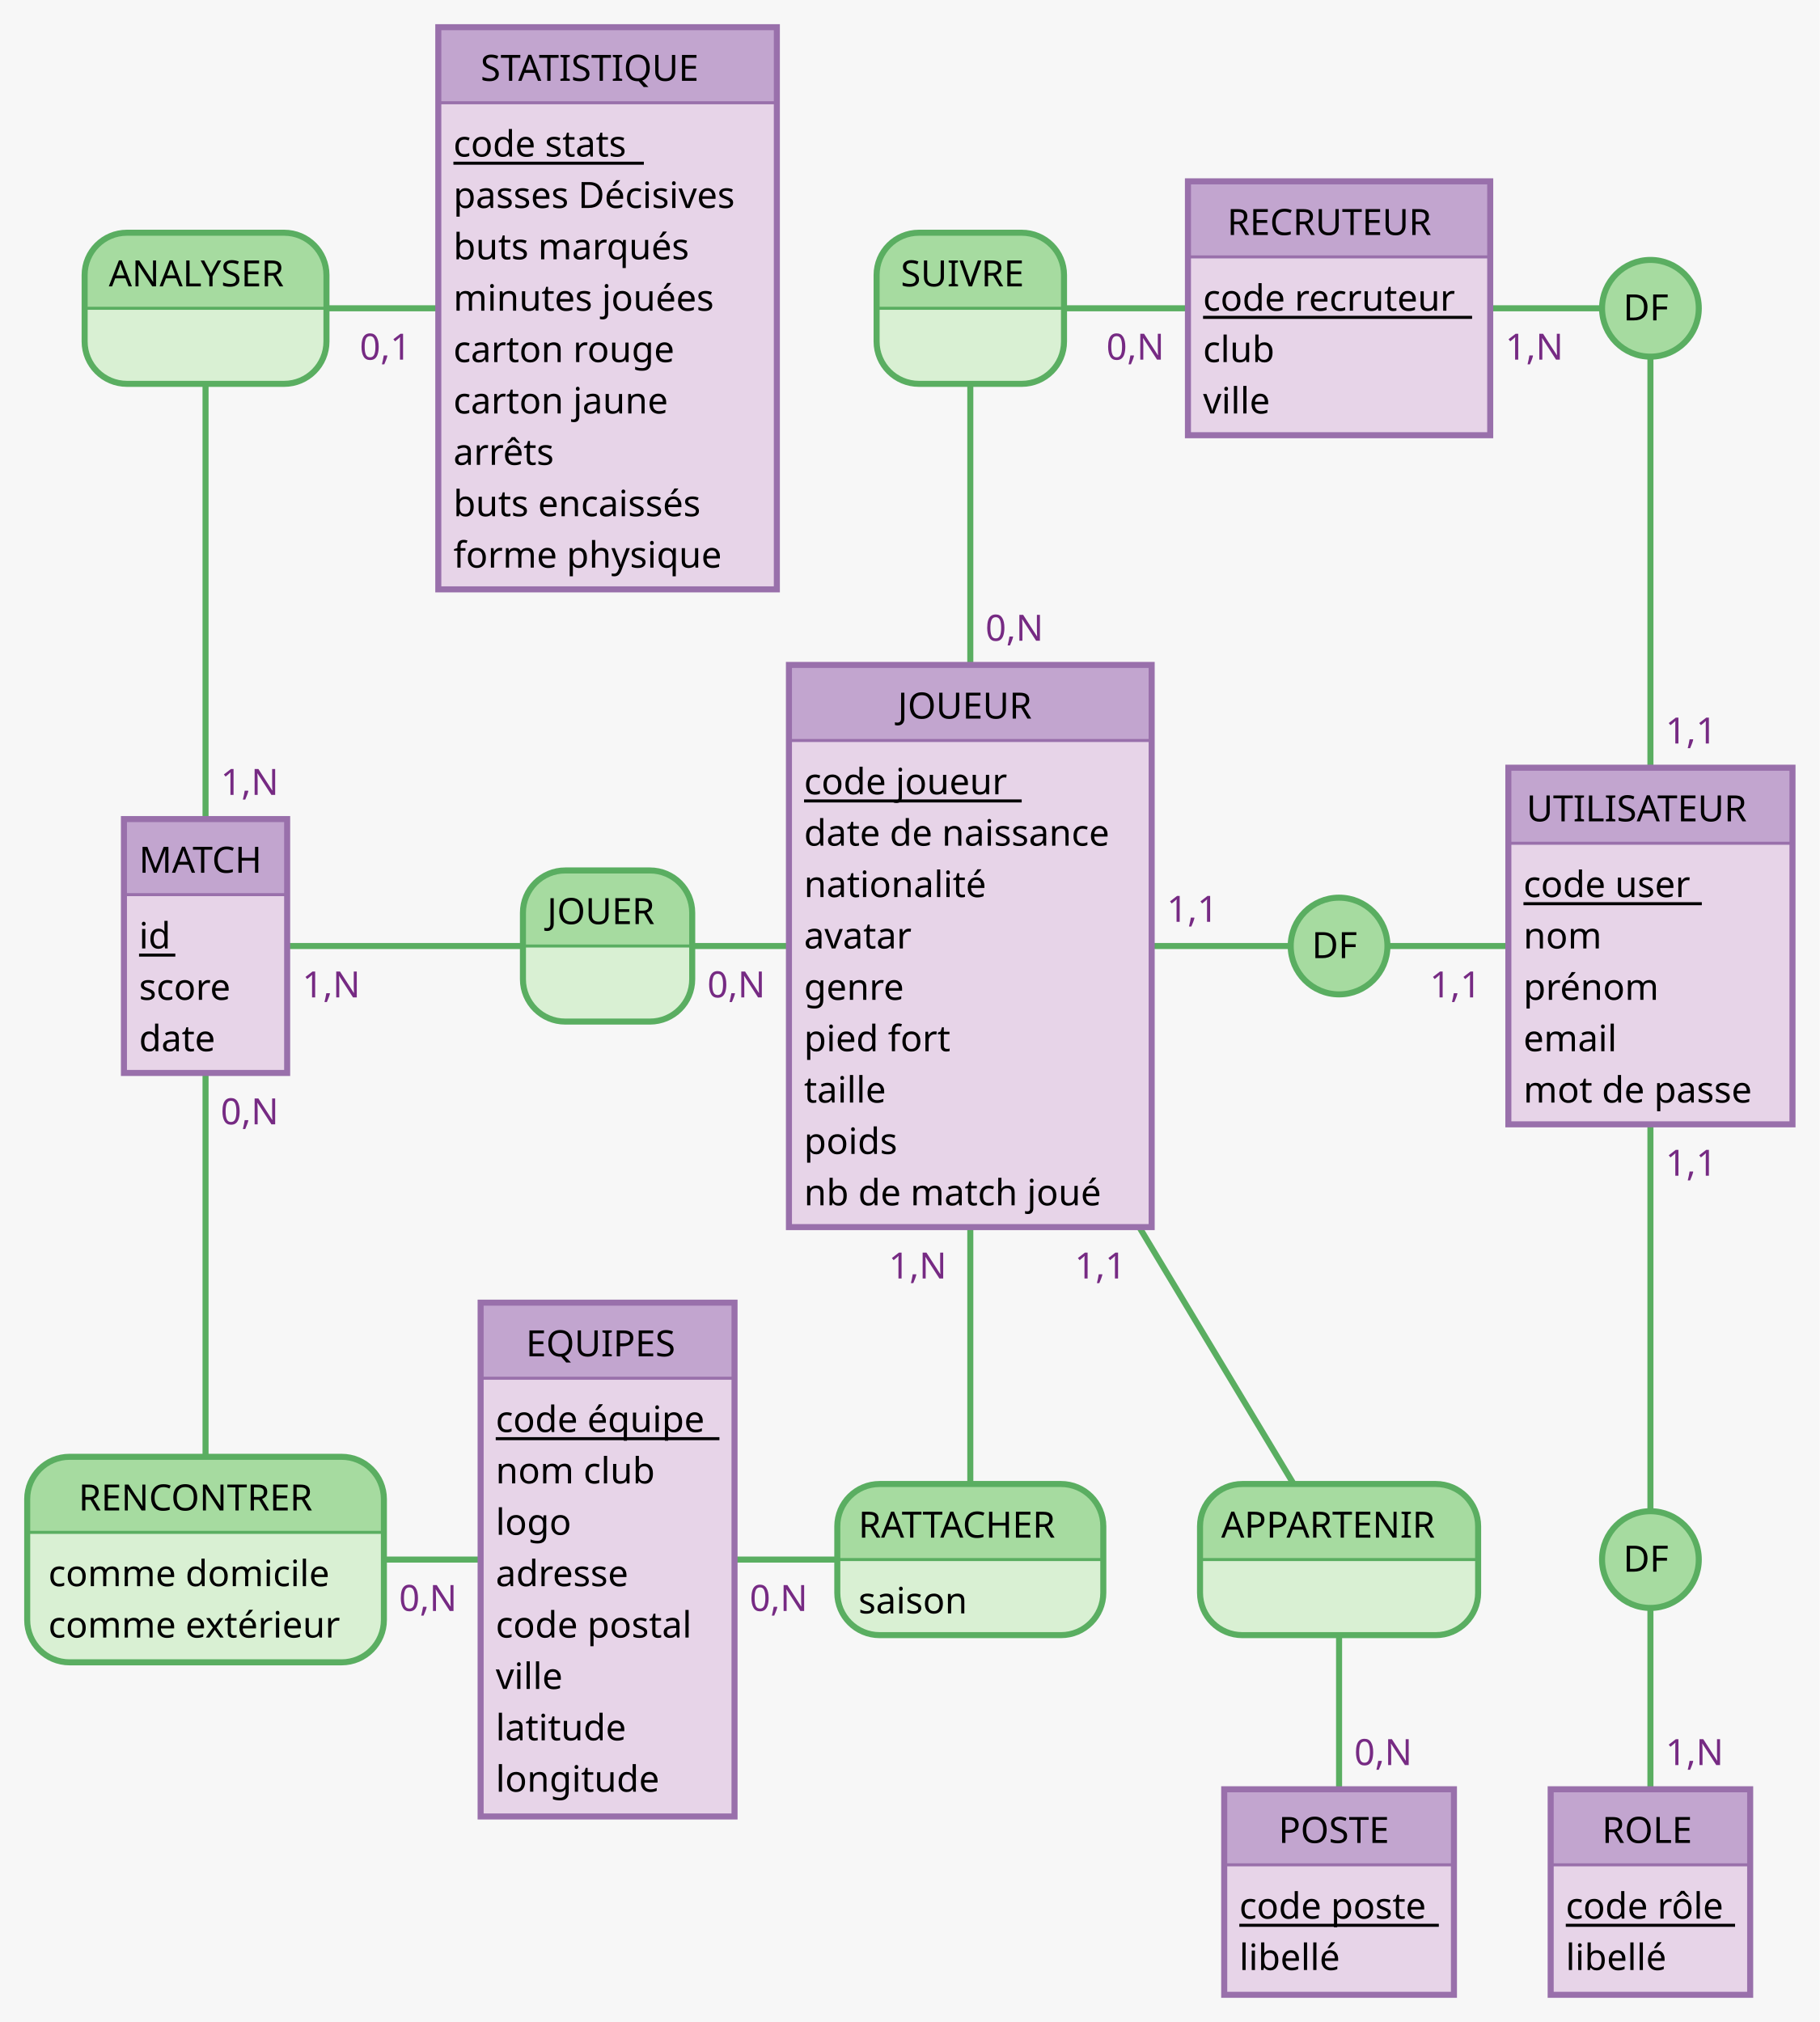
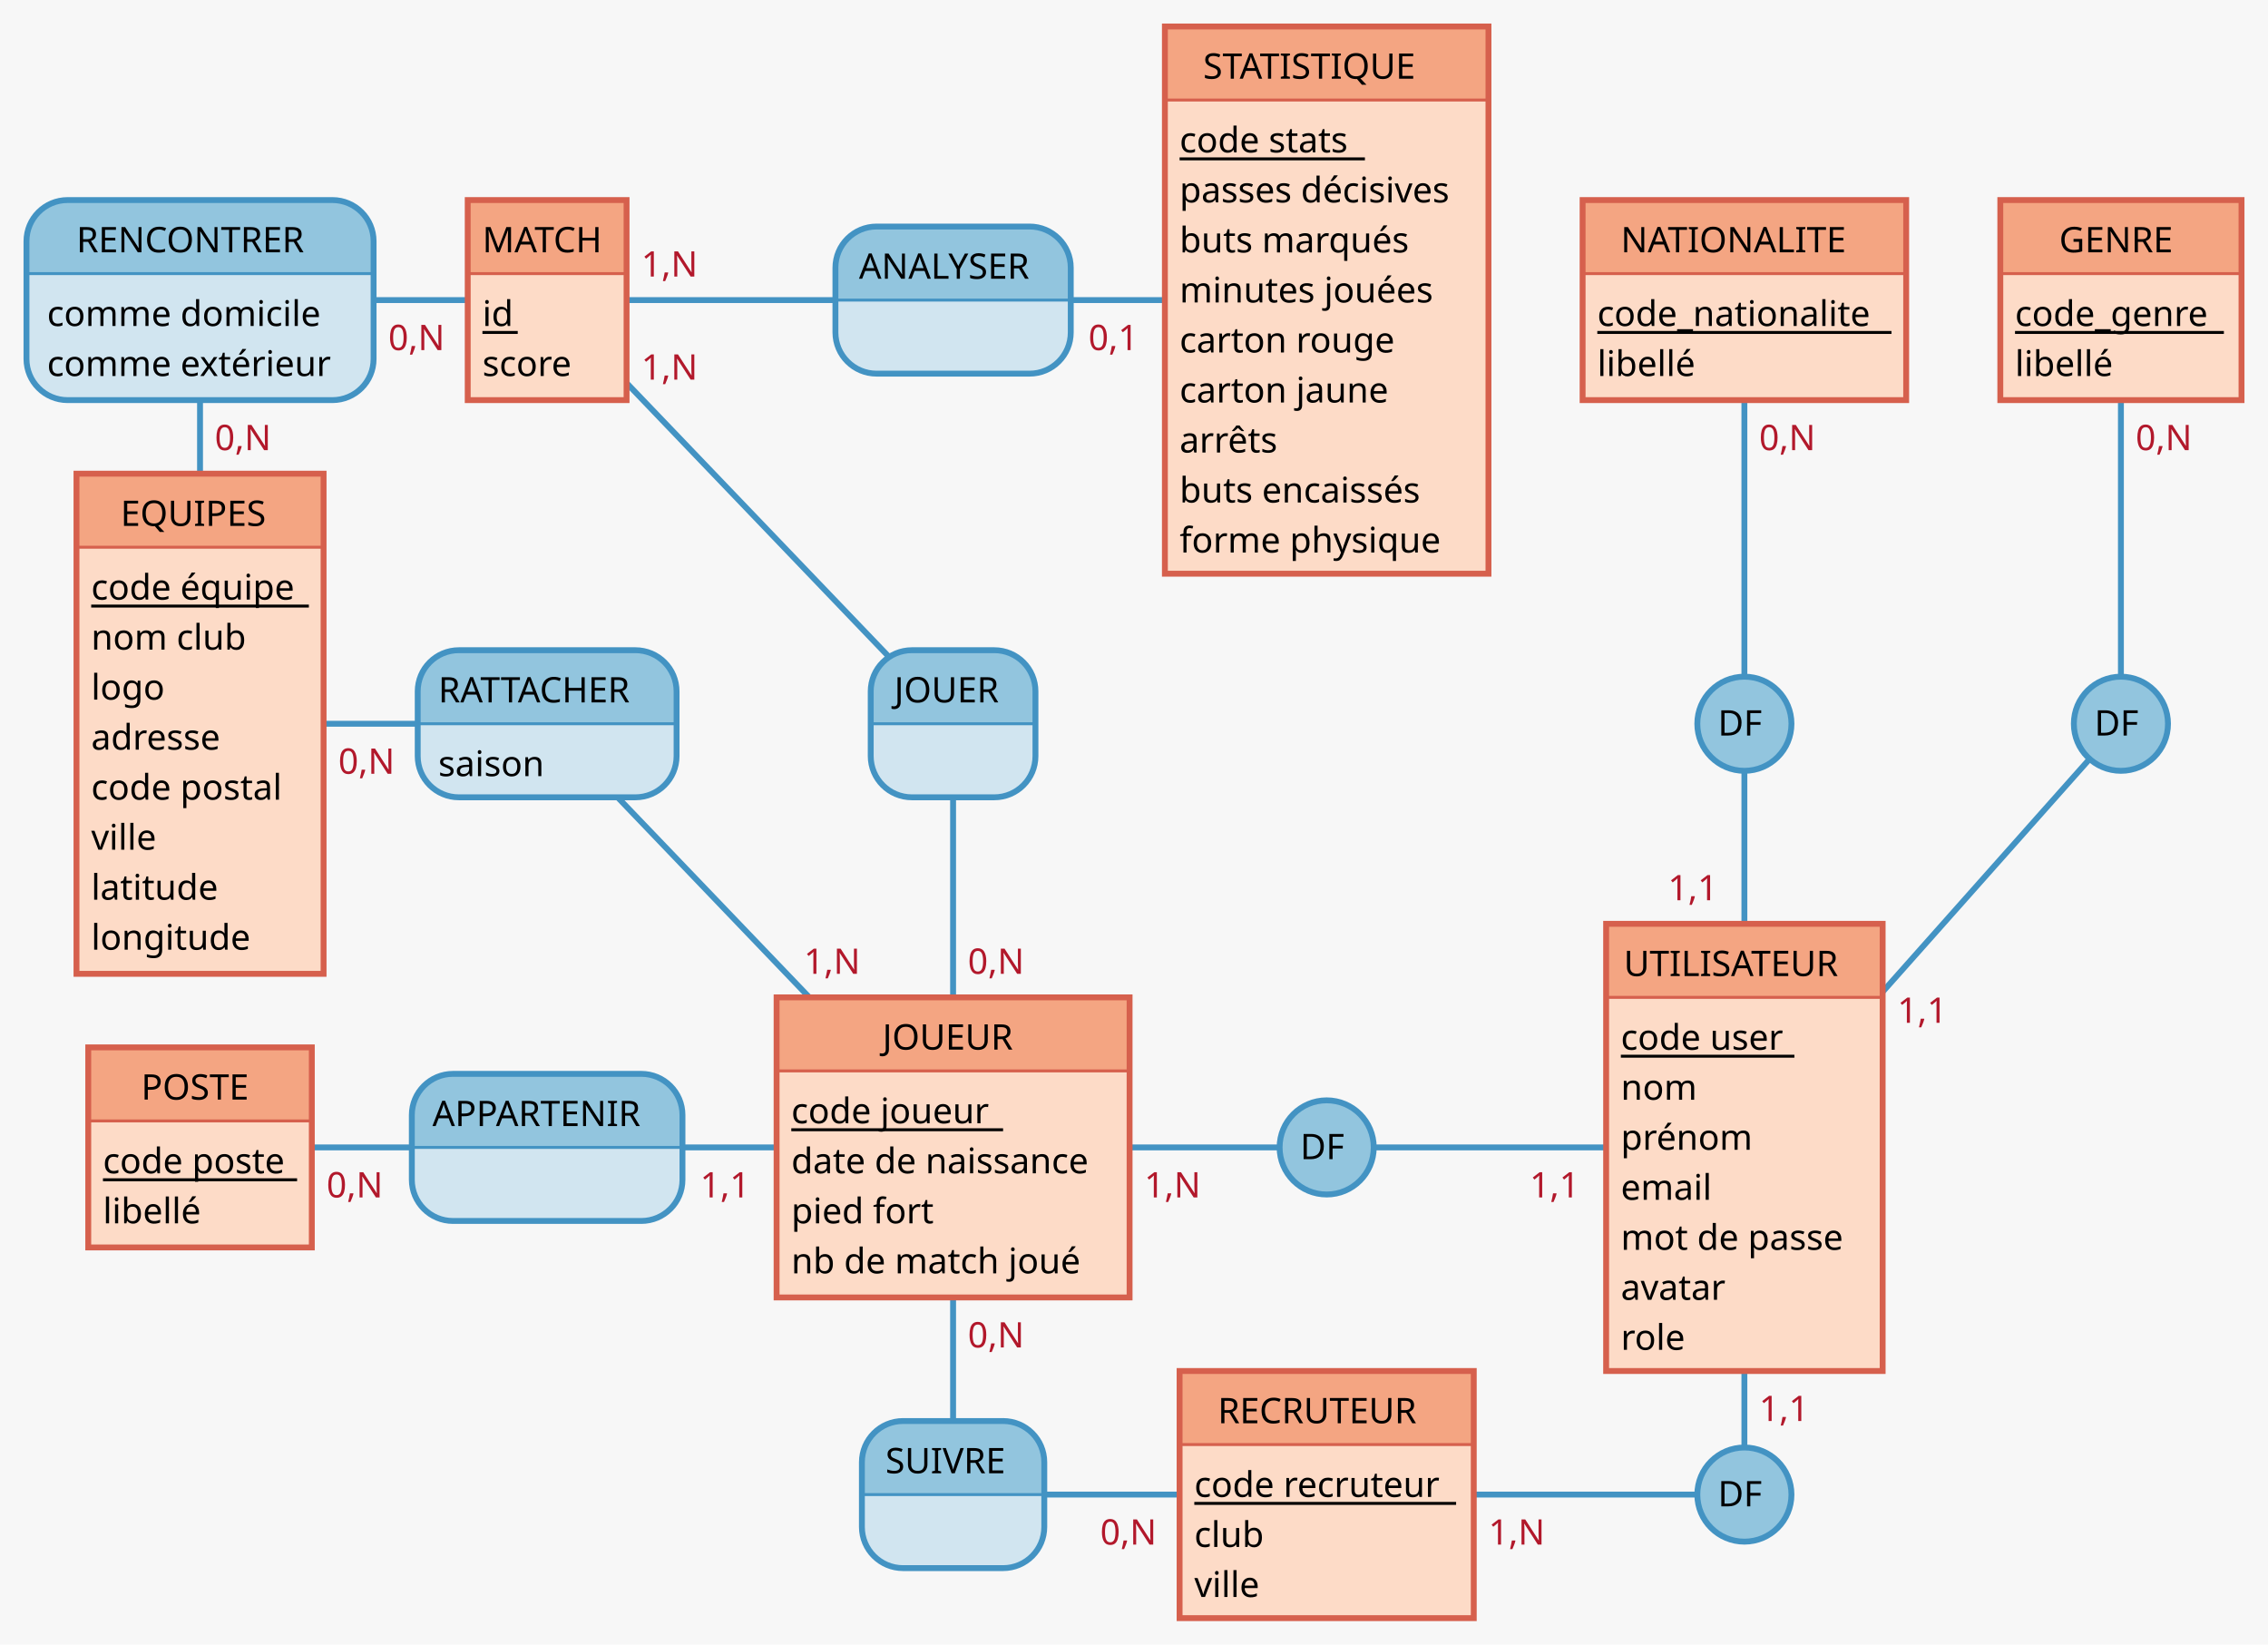
- <svg xmlns="http://www.w3.org/2000/svg" width="602" height="669" viewBox="0 0 602 669">
-   <rect x="0" y="0" width="602" height="669" fill="#f7f7f7" stroke="none" stroke-width="0" />
-   <g>
-     <line x1="201" y1="102" x2="68" y2="102" stroke="#5aae61" stroke-width="2" />
-     <line x1="68" y1="313" x2="68" y2="102" stroke="#5aae61" stroke-width="2" />
-     <g>
-       <path d="M94 77 a14 14 90 0 1 14 14 V102 h-80 V91 a14 14 90 0 1 14 -14" fill="#a6dba0" stroke="#a6dba0" stroke-width="0" />
-       <path d="M108 102 v11 a14 14 90 0 1 -14 14 H42 a14 14 90 0 1 -14 -14 V102 H80" fill="#d9f0d3" stroke="#d9f0d3" stroke-width="0" />
-       <rect x="28" y="77" width="80" height="50" fill="none" rx="14" stroke="#5aae61" stroke-width="2" />
-       <line x1="28" y1="102" x2="108" y2="102" stroke="#5aae61" stroke-width="1" />
-       <text x="36" y="94.75" fill="#000000" font-family="Verdana" font-size="12">ANALYSER</text>
-     </g>
-     <text x="119" y="119" fill="#762a83" font-family="Verdana" font-size="12">0,1</text>
-     <text x="73" y="263" fill="#762a83" font-family="Verdana" font-size="12">1,N</text>
-   </g>
-   <g>
-     <line x1="321" y1="313" x2="321" y2="102" stroke="#5aae61" stroke-width="2" />
-     <line x1="443" y1="102" x2="321" y2="102" stroke="#5aae61" stroke-width="2" />
-     <g>
-       <path d="M338 77 a14 14 90 0 1 14 14 V102 h-62 V91 a14 14 90 0 1 14 -14" fill="#a6dba0" stroke="#a6dba0" stroke-width="0" />
-       <path d="M352 102 v11 a14 14 90 0 1 -14 14 H304 a14 14 90 0 1 -14 -14 V102 H62" fill="#d9f0d3" stroke="#d9f0d3" stroke-width="0" />
-       <rect x="290" y="77" width="62" height="50" fill="none" rx="14" stroke="#5aae61" stroke-width="2" />
-       <line x1="290" y1="102" x2="352" y2="102" stroke="#5aae61" stroke-width="1" />
-       <text x="298" y="94.75" fill="#000000" font-family="Verdana" font-size="12">SUIVRE</text>
-     </g>
-     <text x="326" y="212" fill="#762a83" font-family="Verdana" font-size="12">0,N</text>
-     <text x="366" y="119" fill="#762a83" font-family="Verdana" font-size="12">0,N</text>
-   </g>
-   <g>
-     <line x1="443" y1="102" x2="546" y2="102" stroke="#5aae61" stroke-width="2" />
-     <line x1="546" y1="313" x2="546" y2="102" stroke="#5aae61" stroke-width="2" />
-     <g>
-       <circle cx="546" cy="102" r="16" stroke="#5aae61" stroke-width="2" fill="#a6dba0" />
-       <text x="537" y="106" fill="#000000" font-family="Verdana" font-size="12">DF</text>
-     </g>
-     <text x="498" y="119" fill="#762a83" font-family="Verdana" font-size="12">1,N</text>
-     <text x="551" y="246" fill="#762a83" font-family="Verdana" font-size="12">1,1</text>
-   </g>
-   <g>
-     <line x1="321" y1="313" x2="201" y2="313" stroke="#5aae61" stroke-width="2" />
-     <line x1="68" y1="313" x2="201" y2="313" stroke="#5aae61" stroke-width="2" />
-     <g>
-       <path d="M215 288 a14 14 90 0 1 14 14 V313 h-56 V302 a14 14 90 0 1 14 -14" fill="#a6dba0" stroke="#a6dba0" stroke-width="0" />
-       <path d="M229 313 v11 a14 14 90 0 1 -14 14 H187 a14 14 90 0 1 -14 -14 V313 H56" fill="#d9f0d3" stroke="#d9f0d3" stroke-width="0" />
-       <rect x="173" y="288" width="56" height="50" fill="none" rx="14" stroke="#5aae61" stroke-width="2" />
-       <line x1="173" y1="313" x2="229" y2="313" stroke="#5aae61" stroke-width="1" />
-       <text x="181" y="305.75" fill="#000000" font-family="Verdana" font-size="12">JOUER</text>
-     </g>
-     <text x="234" y="330" fill="#762a83" font-family="Verdana" font-size="12">0,N</text>
-     <text x="100" y="330" fill="#762a83" font-family="Verdana" font-size="12">1,N</text>
-   </g>
-   <g>
-     <line x1="321" y1="313" x2="443" y2="313" stroke="#5aae61" stroke-width="2" />
-     <line x1="546" y1="313" x2="443" y2="313" stroke="#5aae61" stroke-width="2" />
-     <g>
-       <circle cx="443" cy="313" r="16" stroke="#5aae61" stroke-width="2" fill="#a6dba0" />
-       <text x="434" y="317" fill="#000000" font-family="Verdana" font-size="12">DF</text>
-     </g>
-     <text x="386" y="305" fill="#762a83" font-family="Verdana" font-size="12">1,1</text>
-     <text x="473" y="330" fill="#762a83" font-family="Verdana" font-size="12">1,1</text>
-   </g>
-   <g>
-     <line x1="68" y1="313" x2="68" y2="516" stroke="#5aae61" stroke-width="2" />
-     <line x1="201" y1="516" x2="68" y2="516" stroke="#5aae61" stroke-width="2" />
-     <g>
-       <path d="M113 482 a14 14 90 0 1 14 14 V507 h-118 V496 a14 14 90 0 1 14 -14" fill="#a6dba0" stroke="#a6dba0" stroke-width="0" />
-       <path d="M127 507 v29 a14 14 90 0 1 -14 14 H23 a14 14 90 0 1 -14 -14 V507 H118" fill="#d9f0d3" stroke="#d9f0d3" stroke-width="0" />
-       <rect x="9" y="482" width="118" height="68" fill="none" rx="14" stroke="#5aae61" stroke-width="2" />
-       <line x1="9" y1="507" x2="127" y2="507" stroke="#5aae61" stroke-width="1" />
-       <text x="26" y="499.75" fill="#000000" font-family="Verdana" font-size="12">RENCONTRER</text>
-       <text x="16" y="524.8" fill="#000000" font-family="Verdana" font-size="12">comme domicile</text>
-       <text x="16" y="541.8" fill="#000000" font-family="Verdana" font-size="12">comme extérieur</text>
-     </g>
-     <text x="73" y="372" fill="#762a83" font-family="Verdana" font-size="12">0,N</text>
-     <text x="132" y="533" fill="#762a83" font-family="Verdana" font-size="12">0,N</text>
-   </g>
-   <g>
-     <line x1="201" y1="516" x2="321" y2="516" stroke="#5aae61" stroke-width="2" />
-     <line x1="321" y1="313" x2="321" y2="516" stroke="#5aae61" stroke-width="2" />
-     <g>
-       <path d="M351 491 a14 14 90 0 1 14 14 V516 h-88 V505 a14 14 90 0 1 14 -14" fill="#a6dba0" stroke="#a6dba0" stroke-width="0" />
-       <path d="M365 516 v11 a14 14 90 0 1 -14 14 H291 a14 14 90 0 1 -14 -14 V516 H88" fill="#d9f0d3" stroke="#d9f0d3" stroke-width="0" />
-       <rect x="277" y="491" width="88" height="50" fill="none" rx="14" stroke="#5aae61" stroke-width="2" />
-       <line x1="277" y1="516" x2="365" y2="516" stroke="#5aae61" stroke-width="1" />
-       <text x="284" y="508.75" fill="#000000" font-family="Verdana" font-size="12">RATTACHER</text>
-       <text x="284" y="533.8" fill="#000000" font-family="Verdana" font-size="12">saison</text>
-     </g>
-     <text x="248" y="533" fill="#762a83" font-family="Verdana" font-size="12">0,N</text>
-     <text x="294" y="423" fill="#762a83" font-family="Verdana" font-size="12">1,N</text>
-   </g>
-   <g>
-     <line x1="443" y1="626" x2="443" y2="516" stroke="#5aae61" stroke-width="2" />
-     <line x1="321" y1="313" x2="443" y2="516" stroke="#5aae61" stroke-width="2" />
-     <g>
-       <path d="M475 491 a14 14 90 0 1 14 14 V516 h-92 V505 a14 14 90 0 1 14 -14" fill="#a6dba0" stroke="#a6dba0" stroke-width="0" />
-       <path d="M489 516 v11 a14 14 90 0 1 -14 14 H411 a14 14 90 0 1 -14 -14 V516 H92" fill="#d9f0d3" stroke="#d9f0d3" stroke-width="0" />
-       <rect x="397" y="491" width="92" height="50" fill="none" rx="14" stroke="#5aae61" stroke-width="2" />
-       <line x1="397" y1="516" x2="489" y2="516" stroke="#5aae61" stroke-width="1" />
-       <text x="404" y="508.75" fill="#000000" font-family="Verdana" font-size="12">APPARTENIR</text>
-     </g>
-     <text x="448" y="584" fill="#762a83" font-family="Verdana" font-size="12">0,N</text>
-     <text x="355.54" y="423" fill="#762a83" font-family="Verdana" font-size="12">1,1</text>
-   </g>
-   <g>
-     <line x1="546" y1="313" x2="546" y2="516" stroke="#5aae61" stroke-width="2" />
-     <line x1="546" y1="626" x2="546" y2="516" stroke="#5aae61" stroke-width="2" />
-     <g>
-       <circle cx="546" cy="516" r="16" stroke="#5aae61" stroke-width="2" fill="#a6dba0" />
-       <text x="537" y="520" fill="#000000" font-family="Verdana" font-size="12">DF</text>
-     </g>
-     <text x="551" y="389" fill="#762a83" font-family="Verdana" font-size="12">1,1</text>
-     <text x="551" y="584" fill="#762a83" font-family="Verdana" font-size="12">1,N</text>
-   </g>
-   <g>
-     <g>
-       <rect x="145" y="9" width="112" height="25" fill="#c2a5cf" stroke="none" stroke-width="0" opacity="1" />
-       <rect x="145" y="34" width="112" height="161" fill="#e7d4e8" stroke="none" stroke-width="0" opacity="1" />
-       <rect x="145" y="9" width="112" height="186" fill="none" stroke="#9970ab" stroke-width="2" opacity="1" />
-       <line x1="145" y1="34" x2="257" y2="34" stroke="#9970ab" stroke-width="1" />
-     </g>
-     <text x="159" y="26.75" fill="#000000" font-family="Verdana" font-size="12">STATISTIQUE</text>
-     <text x="150" y="51.8" fill="#000000" font-family="Verdana" font-size="12">code stats</text>
-     <line x1="150" y1="54" x2="213" y2="54" stroke="#000000" stroke-width="1" />
-     <text x="150" y="68.8" fill="#000000" font-family="Verdana" font-size="12">passes Décisives</text>
-     <text x="150" y="85.8" fill="#000000" font-family="Verdana" font-size="12">buts marqués</text>
-     <text x="150" y="102.8" fill="#000000" font-family="Verdana" font-size="12">minutes jouées</text>
-     <text x="150" y="119.8" fill="#000000" font-family="Verdana" font-size="12">carton rouge</text>
-     <text x="150" y="136.8" fill="#000000" font-family="Verdana" font-size="12">carton jaune</text>
-     <text x="150" y="153.8" fill="#000000" font-family="Verdana" font-size="12">arrêts</text>
-     <text x="150" y="170.8" fill="#000000" font-family="Verdana" font-size="12">buts encaissés</text>
-     <text x="150" y="187.8" fill="#000000" font-family="Verdana" font-size="12">forme physique</text>
-   </g>
-   <g>
-     <g>
-       <rect x="393" y="60" width="100" height="25" fill="#c2a5cf" stroke="none" stroke-width="0" opacity="1" />
-       <rect x="393" y="85" width="100" height="59" fill="#e7d4e8" stroke="none" stroke-width="0" opacity="1" />
-       <rect x="393" y="60" width="100" height="84" fill="none" stroke="#9970ab" stroke-width="2" opacity="1" />
-       <line x1="393" y1="85" x2="493" y2="85" stroke="#9970ab" stroke-width="1" />
-     </g>
-     <text x="406" y="77.75" fill="#000000" font-family="Verdana" font-size="12">RECRUTEUR</text>
-     <text x="398" y="102.8" fill="#000000" font-family="Verdana" font-size="12">code recruteur</text>
-     <line x1="398" y1="105" x2="487" y2="105" stroke="#000000" stroke-width="1" />
-     <text x="398" y="119.8" fill="#000000" font-family="Verdana" font-size="12">club</text>
-     <text x="398" y="136.8" fill="#000000" font-family="Verdana" font-size="12">ville</text>
-   </g>
-   <g>
-     <g>
-       <rect x="41" y="271" width="54" height="25" fill="#c2a5cf" stroke="none" stroke-width="0" opacity="1" />
-       <rect x="41" y="296" width="54" height="59" fill="#e7d4e8" stroke="none" stroke-width="0" opacity="1" />
-       <rect x="41" y="271" width="54" height="84" fill="none" stroke="#9970ab" stroke-width="2" opacity="1" />
-       <line x1="41" y1="296" x2="95" y2="296" stroke="#9970ab" stroke-width="1" />
-     </g>
-     <text x="46" y="288.75" fill="#000000" font-family="Verdana" font-size="12">MATCH</text>
-     <text x="46" y="313.8" fill="#000000" font-family="Verdana" font-size="12">id</text>
-     <line x1="46" y1="316" x2="58" y2="316" stroke="#000000" stroke-width="1" />
-     <text x="46" y="330.8" fill="#000000" font-family="Verdana" font-size="12">score</text>
-     <text x="46" y="347.8" fill="#000000" font-family="Verdana" font-size="12">date</text>
-   </g>
-   <g>
-     <g>
-       <rect x="261" y="220" width="120" height="25" fill="#c2a5cf" stroke="none" stroke-width="0" opacity="1" />
-       <rect x="261" y="245" width="120" height="161" fill="#e7d4e8" stroke="none" stroke-width="0" opacity="1" />
-       <rect x="261" y="220" width="120" height="186" fill="none" stroke="#9970ab" stroke-width="2" opacity="1" />
-       <line x1="261" y1="245" x2="381" y2="245" stroke="#9970ab" stroke-width="1" />
-     </g>
-     <text x="297" y="237.75" fill="#000000" font-family="Verdana" font-size="12">JOUEUR</text>
-     <text x="266" y="262.8" fill="#000000" font-family="Verdana" font-size="12">code joueur</text>
-     <line x1="266" y1="265" x2="338" y2="265" stroke="#000000" stroke-width="1" />
-     <text x="266" y="279.8" fill="#000000" font-family="Verdana" font-size="12">date de naissance</text>
-     <text x="266" y="296.8" fill="#000000" font-family="Verdana" font-size="12">nationalité</text>
-     <text x="266" y="313.8" fill="#000000" font-family="Verdana" font-size="12">avatar</text>
-     <text x="266" y="330.8" fill="#000000" font-family="Verdana" font-size="12">genre</text>
-     <text x="266" y="347.8" fill="#000000" font-family="Verdana" font-size="12">pied fort</text>
-     <text x="266" y="364.8" fill="#000000" font-family="Verdana" font-size="12">taille</text>
-     <text x="266" y="381.8" fill="#000000" font-family="Verdana" font-size="12">poids</text>
-     <text x="266" y="398.8" fill="#000000" font-family="Verdana" font-size="12">nb de match joué</text>
-   </g>
-   <g>
-     <g>
-       <rect x="499" y="254" width="94" height="25" fill="#c2a5cf" stroke="none" stroke-width="0" opacity="1" />
-       <rect x="499" y="279" width="94" height="93" fill="#e7d4e8" stroke="none" stroke-width="0" opacity="1" />
-       <rect x="499" y="254" width="94" height="118" fill="none" stroke="#9970ab" stroke-width="2" opacity="1" />
-       <line x1="499" y1="279" x2="593" y2="279" stroke="#9970ab" stroke-width="1" />
-     </g>
-     <text x="505" y="271.75" fill="#000000" font-family="Verdana" font-size="12">UTILISATEUR</text>
-     <text x="504" y="296.8" fill="#000000" font-family="Verdana" font-size="12">code user</text>
-     <line x1="504" y1="299" x2="563" y2="299" stroke="#000000" stroke-width="1" />
-     <text x="504" y="313.8" fill="#000000" font-family="Verdana" font-size="12">nom</text>
-     <text x="504" y="330.8" fill="#000000" font-family="Verdana" font-size="12">prénom</text>
-     <text x="504" y="347.8" fill="#000000" font-family="Verdana" font-size="12">email</text>
-     <text x="504" y="364.8" fill="#000000" font-family="Verdana" font-size="12">mot de passe</text>
-   </g>
-   <g>
-     <g>
-       <rect x="159" y="431" width="84" height="25" fill="#c2a5cf" stroke="none" stroke-width="0" opacity="1" />
-       <rect x="159" y="456" width="84" height="145" fill="#e7d4e8" stroke="none" stroke-width="0" opacity="1" />
-       <rect x="159" y="431" width="84" height="170" fill="none" stroke="#9970ab" stroke-width="2" opacity="1" />
-       <line x1="159" y1="456" x2="243" y2="456" stroke="#9970ab" stroke-width="1" />
-     </g>
-     <text x="174" y="448.75" fill="#000000" font-family="Verdana" font-size="12">EQUIPES</text>
-     <text x="164" y="473.8" fill="#000000" font-family="Verdana" font-size="12">code équipe</text>
-     <line x1="164" y1="476" x2="238" y2="476" stroke="#000000" stroke-width="1" />
-     <text x="164" y="490.8" fill="#000000" font-family="Verdana" font-size="12">nom club</text>
-     <text x="164" y="507.8" fill="#000000" font-family="Verdana" font-size="12">logo</text>
-     <text x="164" y="524.8" fill="#000000" font-family="Verdana" font-size="12">adresse</text>
-     <text x="164" y="541.8" fill="#000000" font-family="Verdana" font-size="12">code postal</text>
-     <text x="164" y="558.8" fill="#000000" font-family="Verdana" font-size="12">ville</text>
-     <text x="164" y="575.8" fill="#000000" font-family="Verdana" font-size="12">latitude</text>
-     <text x="164" y="592.8" fill="#000000" font-family="Verdana" font-size="12">longitude</text>
-   </g>
-   <g>
-     <g>
-       <rect x="405" y="592" width="76" height="25" fill="#c2a5cf" stroke="none" stroke-width="0" opacity="1" />
-       <rect x="405" y="617" width="76" height="43" fill="#e7d4e8" stroke="none" stroke-width="0" opacity="1" />
-       <rect x="405" y="592" width="76" height="68" fill="none" stroke="#9970ab" stroke-width="2" opacity="1" />
-       <line x1="405" y1="617" x2="481" y2="617" stroke="#9970ab" stroke-width="1" />
-     </g>
-     <text x="423" y="609.75" fill="#000000" font-family="Verdana" font-size="12">POSTE</text>
-     <text x="410" y="634.8" fill="#000000" font-family="Verdana" font-size="12">code poste</text>
-     <line x1="410" y1="637" x2="476" y2="637" stroke="#000000" stroke-width="1" />
-     <text x="410" y="651.8" fill="#000000" font-family="Verdana" font-size="12">libellé</text>
-   </g>
-   <g>
-     <g>
-       <rect x="513" y="592" width="66" height="25" fill="#c2a5cf" stroke="none" stroke-width="0" opacity="1" />
-       <rect x="513" y="617" width="66" height="43" fill="#e7d4e8" stroke="none" stroke-width="0" opacity="1" />
-       <rect x="513" y="592" width="66" height="68" fill="none" stroke="#9970ab" stroke-width="2" opacity="1" />
-       <line x1="513" y1="617" x2="579" y2="617" stroke="#9970ab" stroke-width="1" />
-     </g>
-     <text x="530" y="609.75" fill="#000000" font-family="Verdana" font-size="12">ROLE</text>
-     <text x="518" y="634.8" fill="#000000" font-family="Verdana" font-size="12">code rôle</text>
-     <line x1="518" y1="637" x2="574" y2="637" stroke="#000000" stroke-width="1" />
-     <text x="518" y="651.8" fill="#000000" font-family="Verdana" font-size="12">libellé</text>
+ <svg xmlns="http://www.w3.org/2000/svg" width="771" height="559" viewBox="0 0 771 559">
+   <rect x="0" y="0" width="771" height="559" fill="#f7f7f7" stroke="none" stroke-width="0" />
+   <g>
+     <line x1="186" y1="102" x2="68" y2="102" stroke="#4393c3" stroke-width="2" />
+     <line x1="68" y1="246" x2="68" y2="102" stroke="#4393c3" stroke-width="2" />
+     <g>
+       <path d="M113 68 a14 14 90 0 1 14 14 V93 h-118 V82 a14 14 90 0 1 14 -14" fill="#92c5de" stroke="#92c5de" stroke-width="0" />
+       <path d="M127 93 v29 a14 14 90 0 1 -14 14 H23 a14 14 90 0 1 -14 -14 V93 H118" fill="#d1e5f0" stroke="#d1e5f0" stroke-width="0" />
+       <rect x="9" y="68" width="118" height="68" fill="none" rx="14" stroke="#4393c3" stroke-width="2" />
+       <line x1="9" y1="93" x2="127" y2="93" stroke="#4393c3" stroke-width="1" />
+       <text x="26" y="85.75" fill="#000000" font-family="Verdana" font-size="12">RENCONTRER</text>
+       <text x="16" y="110.8" fill="#000000" font-family="Verdana" font-size="12">comme domicile</text>
+       <text x="16" y="127.8" fill="#000000" font-family="Verdana" font-size="12">comme extérieur</text>
+     </g>
+     <text x="132" y="119" fill="#b2182b" font-family="Verdana" font-size="12">0,N</text>
+     <text x="73" y="153" fill="#b2182b" font-family="Verdana" font-size="12">0,N</text>
+   </g>
+   <g>
+     <line x1="451" y1="102" x2="324" y2="102" stroke="#4393c3" stroke-width="2" />
+     <line x1="186" y1="102" x2="324" y2="102" stroke="#4393c3" stroke-width="2" />
+     <g>
+       <path d="M350 77 a14 14 90 0 1 14 14 V102 h-80 V91 a14 14 90 0 1 14 -14" fill="#92c5de" stroke="#92c5de" stroke-width="0" />
+       <path d="M364 102 v11 a14 14 90 0 1 -14 14 H298 a14 14 90 0 1 -14 -14 V102 H80" fill="#d1e5f0" stroke="#d1e5f0" stroke-width="0" />
+       <rect x="284" y="77" width="80" height="50" fill="none" rx="14" stroke="#4393c3" stroke-width="2" />
+       <line x1="284" y1="102" x2="364" y2="102" stroke="#4393c3" stroke-width="1" />
+       <text x="292" y="94.75" fill="#000000" font-family="Verdana" font-size="12">ANALYSER</text>
+     </g>
+     <text x="370" y="119" fill="#b2182b" font-family="Verdana" font-size="12">0,1</text>
+     <text x="218" y="94" fill="#b2182b" font-family="Verdana" font-size="12">1,N</text>
+   </g>
+   <g>
+     <line x1="68" y1="246" x2="186" y2="246" stroke="#4393c3" stroke-width="2" />
+     <line x1="324" y1="390" x2="186" y2="246" stroke="#4393c3" stroke-width="2" />
+     <g>
+       <path d="M216 221 a14 14 90 0 1 14 14 V246 h-88 V235 a14 14 90 0 1 14 -14" fill="#92c5de" stroke="#92c5de" stroke-width="0" />
+       <path d="M230 246 v11 a14 14 90 0 1 -14 14 H156 a14 14 90 0 1 -14 -14 V246 H88" fill="#d1e5f0" stroke="#d1e5f0" stroke-width="0" />
+       <rect x="142" y="221" width="88" height="50" fill="none" rx="14" stroke="#4393c3" stroke-width="2" />
+       <line x1="142" y1="246" x2="230" y2="246" stroke="#4393c3" stroke-width="1" />
+       <text x="149" y="238.75" fill="#000000" font-family="Verdana" font-size="12">RATTACHER</text>
+       <text x="149" y="263.8" fill="#000000" font-family="Verdana" font-size="12">saison</text>
+     </g>
+     <text x="115" y="263" fill="#b2182b" font-family="Verdana" font-size="12">0,N</text>
+     <text x="273.27" y="331" fill="#b2182b" font-family="Verdana" font-size="12">1,N</text>
+   </g>
+   <g>
+     <line x1="324" y1="390" x2="324" y2="246" stroke="#4393c3" stroke-width="2" />
+     <line x1="186" y1="102" x2="324" y2="246" stroke="#4393c3" stroke-width="2" />
+     <g>
+       <path d="M338 221 a14 14 90 0 1 14 14 V246 h-56 V235 a14 14 90 0 1 14 -14" fill="#92c5de" stroke="#92c5de" stroke-width="0" />
+       <path d="M352 246 v11 a14 14 90 0 1 -14 14 H310 a14 14 90 0 1 -14 -14 V246 H56" fill="#d1e5f0" stroke="#d1e5f0" stroke-width="0" />
+       <rect x="296" y="221" width="56" height="50" fill="none" rx="14" stroke="#4393c3" stroke-width="2" />
+       <line x1="296" y1="246" x2="352" y2="246" stroke="#4393c3" stroke-width="1" />
+       <text x="304" y="238.75" fill="#000000" font-family="Verdana" font-size="12">JOUER</text>
+     </g>
+     <text x="329" y="331" fill="#b2182b" font-family="Verdana" font-size="12">0,N</text>
+     <text x="218" y="129.03" fill="#b2182b" font-family="Verdana" font-size="12">1,N</text>
+   </g>
+   <g>
+     <line x1="593" y1="390" x2="593" y2="246" stroke="#4393c3" stroke-width="2" />
+     <line x1="593" y1="102" x2="593" y2="246" stroke="#4393c3" stroke-width="2" />
+     <g>
+       <circle cx="593" cy="246" r="16" stroke="#4393c3" stroke-width="2" fill="#92c5de" />
+       <text x="584" y="250" fill="#000000" font-family="Verdana" font-size="12">DF</text>
+     </g>
+     <text x="567" y="306" fill="#b2182b" font-family="Verdana" font-size="12">1,1</text>
+     <text x="598" y="153" fill="#b2182b" font-family="Verdana" font-size="12">0,N</text>
+   </g>
+   <g>
+     <line x1="593" y1="390" x2="721" y2="246" stroke="#4393c3" stroke-width="2" />
+     <line x1="721" y1="102" x2="721" y2="246" stroke="#4393c3" stroke-width="2" />
+     <g>
+       <circle cx="721" cy="246" r="16" stroke="#4393c3" stroke-width="2" fill="#92c5de" />
+       <text x="712" y="250" fill="#000000" font-family="Verdana" font-size="12">DF</text>
+     </g>
+     <text x="645" y="347.64" fill="#b2182b" font-family="Verdana" font-size="12">1,1</text>
+     <text x="726" y="153" fill="#b2182b" font-family="Verdana" font-size="12">0,N</text>
+   </g>
+   <g>
+     <line x1="68" y1="390" x2="186" y2="390" stroke="#4393c3" stroke-width="2" />
+     <line x1="324" y1="390" x2="186" y2="390" stroke="#4393c3" stroke-width="2" />
+     <g>
+       <path d="M218 365 a14 14 90 0 1 14 14 V390 h-92 V379 a14 14 90 0 1 14 -14" fill="#92c5de" stroke="#92c5de" stroke-width="0" />
+       <path d="M232 390 v11 a14 14 90 0 1 -14 14 H154 a14 14 90 0 1 -14 -14 V390 H92" fill="#d1e5f0" stroke="#d1e5f0" stroke-width="0" />
+       <rect x="140" y="365" width="92" height="50" fill="none" rx="14" stroke="#4393c3" stroke-width="2" />
+       <line x1="140" y1="390" x2="232" y2="390" stroke="#4393c3" stroke-width="1" />
+       <text x="147" y="382.75" fill="#000000" font-family="Verdana" font-size="12">APPARTENIR</text>
+     </g>
+     <text x="111" y="407" fill="#b2182b" font-family="Verdana" font-size="12">0,N</text>
+     <text x="238" y="407" fill="#b2182b" font-family="Verdana" font-size="12">1,1</text>
+   </g>
+   <g>
+     <line x1="324" y1="390" x2="451" y2="390" stroke="#4393c3" stroke-width="2" />
+     <line x1="593" y1="390" x2="451" y2="390" stroke="#4393c3" stroke-width="2" />
+     <g>
+       <circle cx="451" cy="390" r="16" stroke="#4393c3" stroke-width="2" fill="#92c5de" />
+       <text x="442" y="394" fill="#000000" font-family="Verdana" font-size="12">DF</text>
+     </g>
+     <text x="389" y="407" fill="#b2182b" font-family="Verdana" font-size="12">1,N</text>
+     <text x="520" y="407" fill="#b2182b" font-family="Verdana" font-size="12">1,1</text>
+   </g>
+   <g>
+     <line x1="324" y1="390" x2="324" y2="508" stroke="#4393c3" stroke-width="2" />
+     <line x1="451" y1="508" x2="324" y2="508" stroke="#4393c3" stroke-width="2" />
+     <g>
+       <path d="M341 483 a14 14 90 0 1 14 14 V508 h-62 V497 a14 14 90 0 1 14 -14" fill="#92c5de" stroke="#92c5de" stroke-width="0" />
+       <path d="M355 508 v11 a14 14 90 0 1 -14 14 H307 a14 14 90 0 1 -14 -14 V508 H62" fill="#d1e5f0" stroke="#d1e5f0" stroke-width="0" />
+       <rect x="293" y="483" width="62" height="50" fill="none" rx="14" stroke="#4393c3" stroke-width="2" />
+       <line x1="293" y1="508" x2="355" y2="508" stroke="#4393c3" stroke-width="1" />
+       <text x="301" y="500.75" fill="#000000" font-family="Verdana" font-size="12">SUIVRE</text>
+     </g>
+     <text x="329" y="458" fill="#b2182b" font-family="Verdana" font-size="12">0,N</text>
+     <text x="374" y="525" fill="#b2182b" font-family="Verdana" font-size="12">0,N</text>
+   </g>
+   <g>
+     <line x1="451" y1="508" x2="593" y2="508" stroke="#4393c3" stroke-width="2" />
+     <line x1="593" y1="390" x2="593" y2="508" stroke="#4393c3" stroke-width="2" />
+     <g>
+       <circle cx="593" cy="508" r="16" stroke="#4393c3" stroke-width="2" fill="#92c5de" />
+       <text x="584" y="512" fill="#000000" font-family="Verdana" font-size="12">DF</text>
+     </g>
+     <text x="506" y="525" fill="#b2182b" font-family="Verdana" font-size="12">1,N</text>
+     <text x="598" y="483" fill="#b2182b" font-family="Verdana" font-size="12">1,1</text>
+   </g>
+   <g>
+     <g>
+       <rect x="159" y="68" width="54" height="25" fill="#f4a582" stroke="none" stroke-width="0" opacity="1" />
+       <rect x="159" y="93" width="54" height="43" fill="#fddbc7" stroke="none" stroke-width="0" opacity="1" />
+       <rect x="159" y="68" width="54" height="68" fill="none" stroke="#d6604d" stroke-width="2" opacity="1" />
+       <line x1="159" y1="93" x2="213" y2="93" stroke="#d6604d" stroke-width="1" />
+     </g>
+     <text x="164" y="85.75" fill="#000000" font-family="Verdana" font-size="12">MATCH</text>
+     <text x="164" y="110.8" fill="#000000" font-family="Verdana" font-size="12">id</text>
+     <line x1="164" y1="113" x2="176" y2="113" stroke="#000000" stroke-width="1" />
+     <text x="164" y="127.8" fill="#000000" font-family="Verdana" font-size="12">score</text>
+   </g>
+   <g>
+     <g>
+       <rect x="396" y="9" width="110" height="25" fill="#f4a582" stroke="none" stroke-width="0" opacity="1" />
+       <rect x="396" y="34" width="110" height="161" fill="#fddbc7" stroke="none" stroke-width="0" opacity="1" />
+       <rect x="396" y="9" width="110" height="186" fill="none" stroke="#d6604d" stroke-width="2" opacity="1" />
+       <line x1="396" y1="34" x2="506" y2="34" stroke="#d6604d" stroke-width="1" />
+     </g>
+     <text x="409" y="26.75" fill="#000000" font-family="Verdana" font-size="12">STATISTIQUE</text>
+     <text x="401" y="51.8" fill="#000000" font-family="Verdana" font-size="12">code stats</text>
+     <line x1="401" y1="54" x2="464" y2="54" stroke="#000000" stroke-width="1" />
+     <text x="401" y="68.8" fill="#000000" font-family="Verdana" font-size="12">passes décisives</text>
+     <text x="401" y="85.8" fill="#000000" font-family="Verdana" font-size="12">buts marqués</text>
+     <text x="401" y="102.8" fill="#000000" font-family="Verdana" font-size="12">minutes jouées</text>
+     <text x="401" y="119.8" fill="#000000" font-family="Verdana" font-size="12">carton rouge</text>
+     <text x="401" y="136.8" fill="#000000" font-family="Verdana" font-size="12">carton jaune</text>
+     <text x="401" y="153.8" fill="#000000" font-family="Verdana" font-size="12">arrêts</text>
+     <text x="401" y="170.8" fill="#000000" font-family="Verdana" font-size="12">buts encaissés</text>
+     <text x="401" y="187.8" fill="#000000" font-family="Verdana" font-size="12">forme physique</text>
+   </g>
+   <g>
+     <g>
+       <rect x="538" y="68" width="110" height="25" fill="#f4a582" stroke="none" stroke-width="0" opacity="1" />
+       <rect x="538" y="93" width="110" height="43" fill="#fddbc7" stroke="none" stroke-width="0" opacity="1" />
+       <rect x="538" y="68" width="110" height="68" fill="none" stroke="#d6604d" stroke-width="2" opacity="1" />
+       <line x1="538" y1="93" x2="648" y2="93" stroke="#d6604d" stroke-width="1" />
+     </g>
+     <text x="551" y="85.75" fill="#000000" font-family="Verdana" font-size="12">NATIONALITE</text>
+     <text x="543" y="110.8" fill="#000000" font-family="Verdana" font-size="12">code_nationalite</text>
+     <line x1="543" y1="113" x2="643" y2="113" stroke="#000000" stroke-width="1" />
+     <text x="543" y="127.8" fill="#000000" font-family="Verdana" font-size="12">libellé</text>
+   </g>
+   <g>
+     <g>
+       <rect x="680" y="68" width="82" height="25" fill="#f4a582" stroke="none" stroke-width="0" opacity="1" />
+       <rect x="680" y="93" width="82" height="43" fill="#fddbc7" stroke="none" stroke-width="0" opacity="1" />
+       <rect x="680" y="68" width="82" height="68" fill="none" stroke="#d6604d" stroke-width="2" opacity="1" />
+       <line x1="680" y1="93" x2="762" y2="93" stroke="#d6604d" stroke-width="1" />
+     </g>
+     <text x="700" y="85.75" fill="#000000" font-family="Verdana" font-size="12">GENRE</text>
+     <text x="685" y="110.8" fill="#000000" font-family="Verdana" font-size="12">code_genre</text>
+     <line x1="685" y1="113" x2="756" y2="113" stroke="#000000" stroke-width="1" />
+     <text x="685" y="127.8" fill="#000000" font-family="Verdana" font-size="12">libellé</text>
+   </g>
+   <g>
+     <g>
+       <rect x="26" y="161" width="84" height="25" fill="#f4a582" stroke="none" stroke-width="0" opacity="1" />
+       <rect x="26" y="186" width="84" height="145" fill="#fddbc7" stroke="none" stroke-width="0" opacity="1" />
+       <rect x="26" y="161" width="84" height="170" fill="none" stroke="#d6604d" stroke-width="2" opacity="1" />
+       <line x1="26" y1="186" x2="110" y2="186" stroke="#d6604d" stroke-width="1" />
+     </g>
+     <text x="41" y="178.75" fill="#000000" font-family="Verdana" font-size="12">EQUIPES</text>
+     <text x="31" y="203.8" fill="#000000" font-family="Verdana" font-size="12">code équipe</text>
+     <line x1="31" y1="206" x2="105" y2="206" stroke="#000000" stroke-width="1" />
+     <text x="31" y="220.8" fill="#000000" font-family="Verdana" font-size="12">nom club</text>
+     <text x="31" y="237.8" fill="#000000" font-family="Verdana" font-size="12">logo</text>
+     <text x="31" y="254.8" fill="#000000" font-family="Verdana" font-size="12">adresse</text>
+     <text x="31" y="271.8" fill="#000000" font-family="Verdana" font-size="12">code postal</text>
+     <text x="31" y="288.8" fill="#000000" font-family="Verdana" font-size="12">ville</text>
+     <text x="31" y="305.8" fill="#000000" font-family="Verdana" font-size="12">latitude</text>
+     <text x="31" y="322.8" fill="#000000" font-family="Verdana" font-size="12">longitude</text>
+   </g>
+   <g>
+     <g>
+       <rect x="30" y="356" width="76" height="25" fill="#f4a582" stroke="none" stroke-width="0" opacity="1" />
+       <rect x="30" y="381" width="76" height="43" fill="#fddbc7" stroke="none" stroke-width="0" opacity="1" />
+       <rect x="30" y="356" width="76" height="68" fill="none" stroke="#d6604d" stroke-width="2" opacity="1" />
+       <line x1="30" y1="381" x2="106" y2="381" stroke="#d6604d" stroke-width="1" />
+     </g>
+     <text x="48" y="373.75" fill="#000000" font-family="Verdana" font-size="12">POSTE</text>
+     <text x="35" y="398.8" fill="#000000" font-family="Verdana" font-size="12">code poste</text>
+     <line x1="35" y1="401" x2="101" y2="401" stroke="#000000" stroke-width="1" />
+     <text x="35" y="415.8" fill="#000000" font-family="Verdana" font-size="12">libellé</text>
+   </g>
+   <g>
+     <g>
+       <rect x="264" y="339" width="120" height="25" fill="#f4a582" stroke="none" stroke-width="0" opacity="1" />
+       <rect x="264" y="364" width="120" height="77" fill="#fddbc7" stroke="none" stroke-width="0" opacity="1" />
+       <rect x="264" y="339" width="120" height="102" fill="none" stroke="#d6604d" stroke-width="2" opacity="1" />
+       <line x1="264" y1="364" x2="384" y2="364" stroke="#d6604d" stroke-width="1" />
+     </g>
+     <text x="300" y="356.75" fill="#000000" font-family="Verdana" font-size="12">JOUEUR</text>
+     <text x="269" y="381.8" fill="#000000" font-family="Verdana" font-size="12">code joueur</text>
+     <line x1="269" y1="384" x2="341" y2="384" stroke="#000000" stroke-width="1" />
+     <text x="269" y="398.8" fill="#000000" font-family="Verdana" font-size="12">date de naissance</text>
+     <text x="269" y="415.8" fill="#000000" font-family="Verdana" font-size="12">pied fort</text>
+     <text x="269" y="432.8" fill="#000000" font-family="Verdana" font-size="12">nb de match joué</text>
+   </g>
+   <g>
+     <g>
+       <rect x="546" y="314" width="94" height="25" fill="#f4a582" stroke="none" stroke-width="0" opacity="1" />
+       <rect x="546" y="339" width="94" height="127" fill="#fddbc7" stroke="none" stroke-width="0" opacity="1" />
+       <rect x="546" y="314" width="94" height="152" fill="none" stroke="#d6604d" stroke-width="2" opacity="1" />
+       <line x1="546" y1="339" x2="640" y2="339" stroke="#d6604d" stroke-width="1" />
+     </g>
+     <text x="552" y="331.75" fill="#000000" font-family="Verdana" font-size="12">UTILISATEUR</text>
+     <text x="551" y="356.8" fill="#000000" font-family="Verdana" font-size="12">code user</text>
+     <line x1="551" y1="359" x2="610" y2="359" stroke="#000000" stroke-width="1" />
+     <text x="551" y="373.8" fill="#000000" font-family="Verdana" font-size="12">nom</text>
+     <text x="551" y="390.8" fill="#000000" font-family="Verdana" font-size="12">prénom</text>
+     <text x="551" y="407.8" fill="#000000" font-family="Verdana" font-size="12">email</text>
+     <text x="551" y="424.8" fill="#000000" font-family="Verdana" font-size="12">mot de passe</text>
+     <text x="551" y="441.8" fill="#000000" font-family="Verdana" font-size="12">avatar</text>
+     <text x="551" y="458.8" fill="#000000" font-family="Verdana" font-size="12">role</text>
+   </g>
+   <g>
+     <g>
+       <rect x="401" y="466" width="100" height="25" fill="#f4a582" stroke="none" stroke-width="0" opacity="1" />
+       <rect x="401" y="491" width="100" height="59" fill="#fddbc7" stroke="none" stroke-width="0" opacity="1" />
+       <rect x="401" y="466" width="100" height="84" fill="none" stroke="#d6604d" stroke-width="2" opacity="1" />
+       <line x1="401" y1="491" x2="501" y2="491" stroke="#d6604d" stroke-width="1" />
+     </g>
+     <text x="414" y="483.75" fill="#000000" font-family="Verdana" font-size="12">RECRUTEUR</text>
+     <text x="406" y="508.8" fill="#000000" font-family="Verdana" font-size="12">code recruteur</text>
+     <line x1="406" y1="511" x2="495" y2="511" stroke="#000000" stroke-width="1" />
+     <text x="406" y="525.8" fill="#000000" font-family="Verdana" font-size="12">club</text>
+     <text x="406" y="542.8" fill="#000000" font-family="Verdana" font-size="12">ville</text>
  </g>
</svg>
